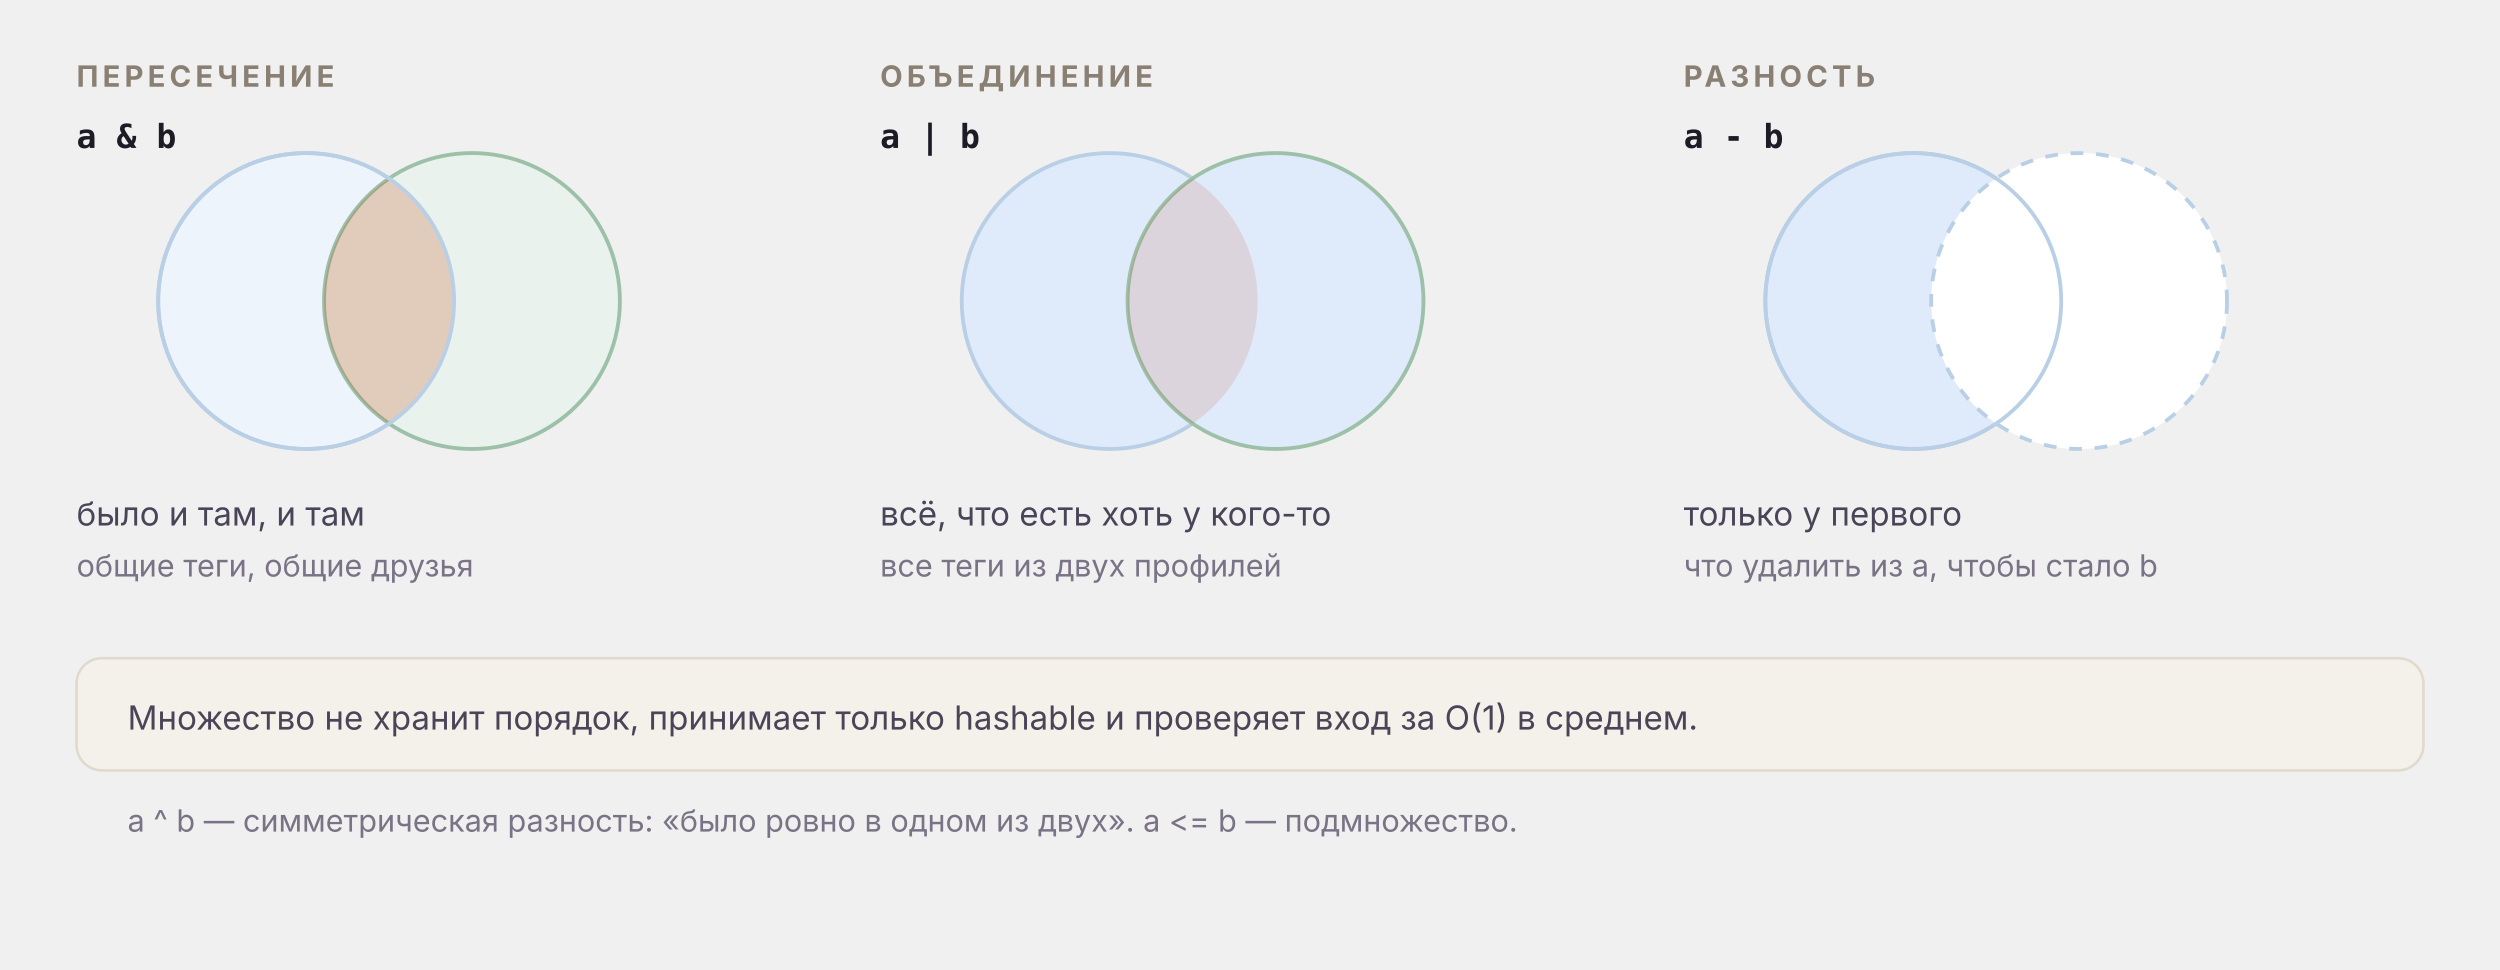
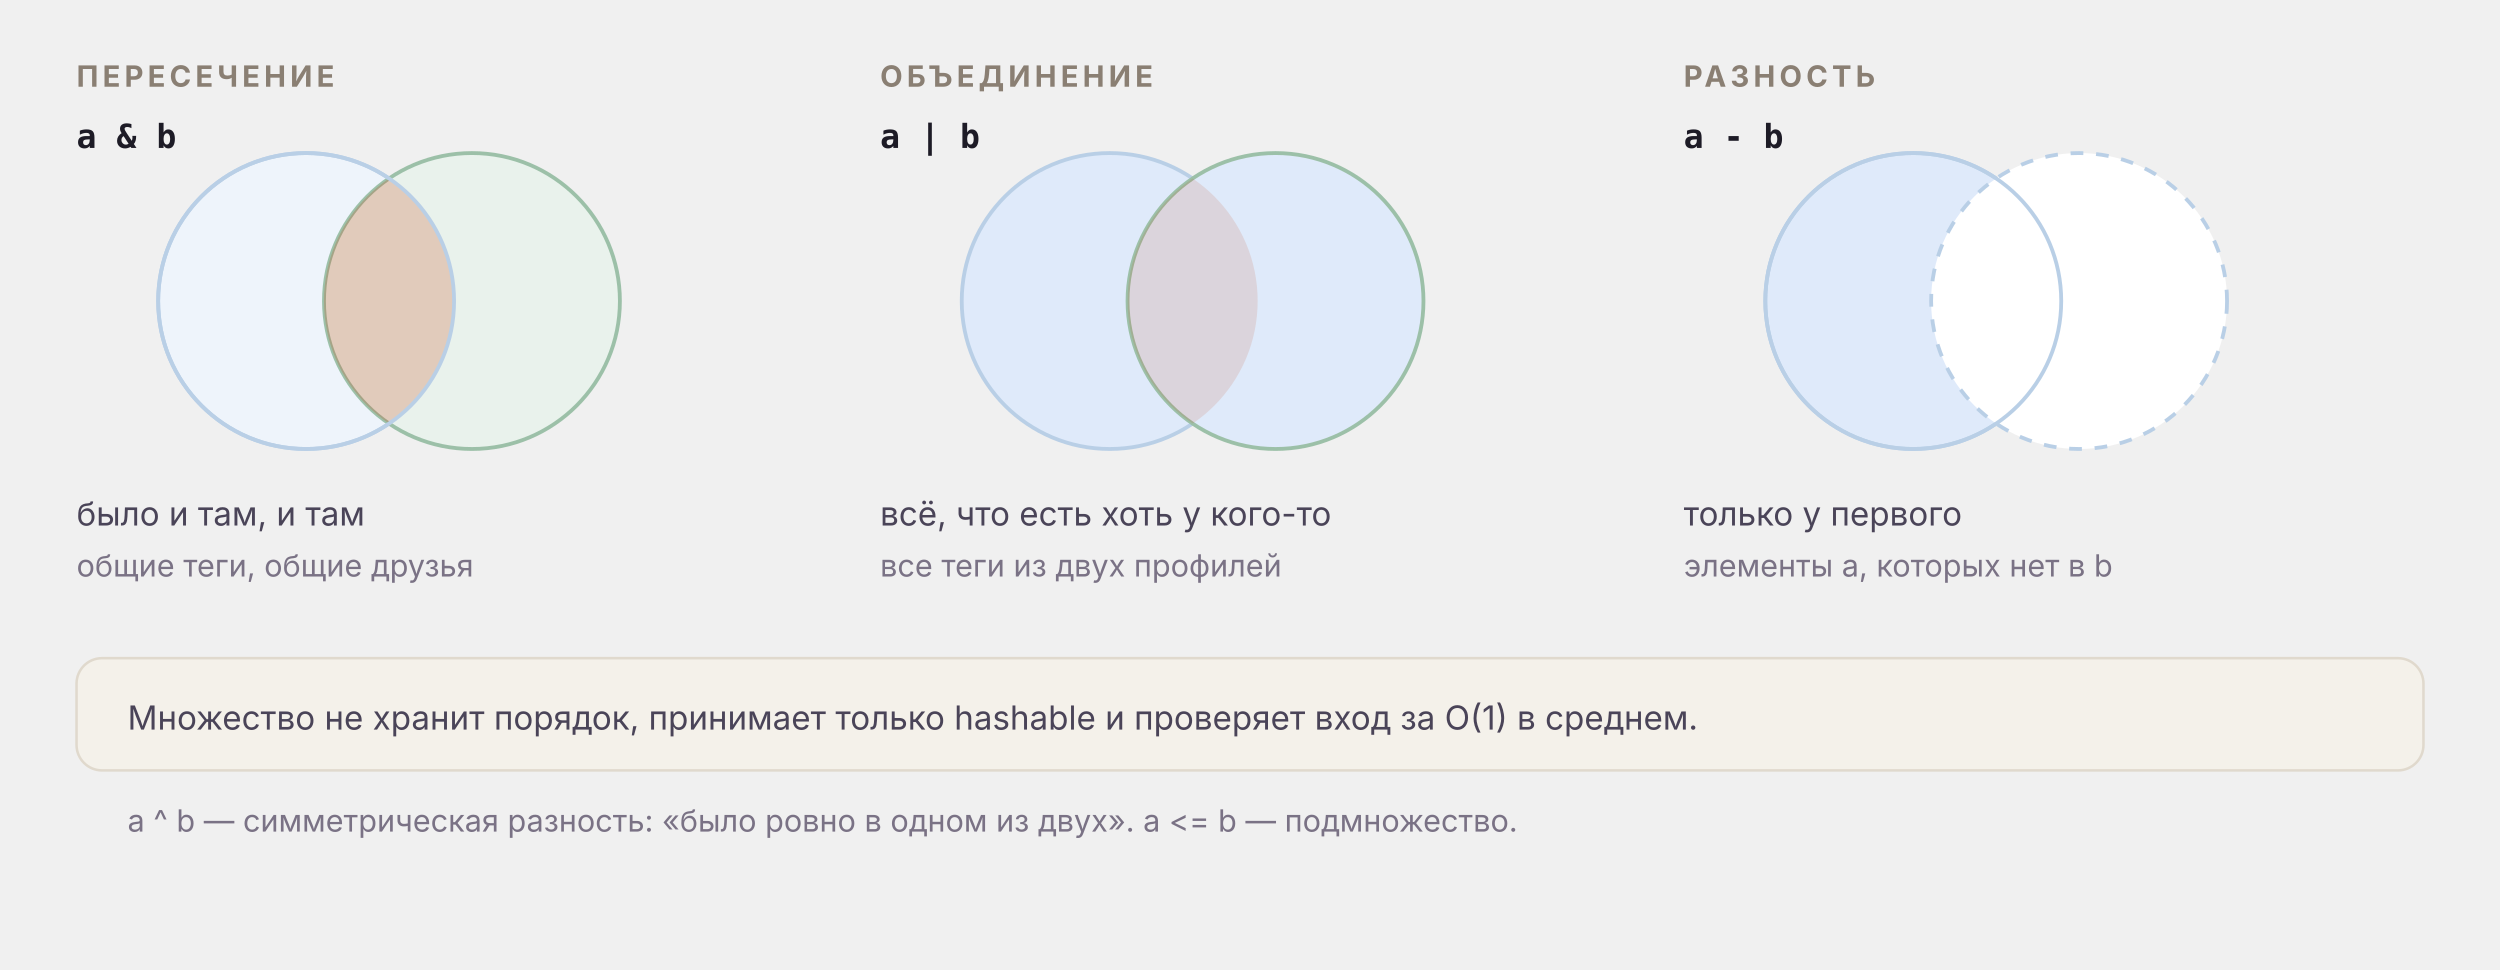
<svg xmlns="http://www.w3.org/2000/svg" viewBox="0 0 980 380" role="img" aria-labelledby="t1 d1">
  <defs>
    <clipPath id="cb1">
      <circle cx="185" cy="118" r="58" />
    </clipPath>
    <clipPath id="cb2">
      <circle cx="500" cy="118" r="58" />
    </clipPath>
    <style>
      .lbl { font: 700 11.5px system-ui, -apple-system, "Segoe UI", sans-serif; fill: #8a7f73; letter-spacing: .14em; }
      .cap { font: 400 13px system-ui, -apple-system, "Segoe UI", sans-serif; fill: #4a4458; }
      .code { font: 700 13px ui-monospace, "SF Mono", Menlo, monospace; fill: #1d1b26; }
      .small { font: 400 12px system-ui, -apple-system, "Segoe UI", sans-serif; fill: #7a7285; }
    </style>
  </defs>
  <text class="lbl" x="30" y="34">ПЕРЕСЕЧЕНИЕ</text>
  <text class="code" x="30" y="58">a &amp; b</text>
  <circle cx="120" cy="118" r="58" fill="#eef4fb" stroke="#b9cfe6" stroke-width="1.5" />
  <circle cx="185" cy="118" r="58" fill="#e9f2ec" stroke="#9cc0a8" stroke-width="1.5" />
  <circle cx="120" cy="118" r="58" fill="#c2410c" opacity=".22" clip-path="url(#cb1)" />
  <circle cx="120" cy="118" r="58" fill="none" stroke="#b9cfe6" stroke-width="1.5" />
  <text class="cap" x="30" y="206">было и там, и там</text>
  <text class="small" x="30" y="226">общие теги, общие друзья</text>
  <text class="lbl" x="345" y="34">ОБЪЕДИНЕНИЕ</text>
  <text class="code" x="345" y="58">a | b</text>
  <circle cx="435" cy="118" r="58" fill="#dfeafa" stroke="#b9cfe6" stroke-width="1.5" />
  <circle cx="500" cy="118" r="58" fill="#dfeafa" stroke="#9cc0a8" stroke-width="1.5" />
  <circle cx="435" cy="118" r="58" fill="#c2410c" opacity=".13" clip-path="url(#cb2)" />
  <text class="cap" x="345" y="206">всё, что есть хоть у кого-то</text>
  <text class="small" x="345" y="226">все теги из двух профилей</text>
  <text class="lbl" x="660" y="34">РАЗНОСТЬ</text>
  <text class="code" x="660" y="58">a - b</text>
  <circle cx="750" cy="118" r="58" fill="#dfeafa" stroke="#b9cfe6" stroke-width="1.5" />
  <circle cx="815" cy="118" r="58" fill="#ffffff" stroke="#b9cfe6" stroke-width="1.5" stroke-dasharray="5 5" />
  <circle cx="750" cy="118" r="58" fill="none" stroke="#b9cfe6" stroke-width="1.5" />
  <text class="cap" x="660" y="206">только у первого</text>
-   <text class="small" x="660" y="226">что удалить из a, чтобы стало b</text>
+   <text class="small" x="660" y="226">элементы a, которых нет в b</text>
  <rect x="30" y="258" width="920" height="44" rx="10" fill="#f4f1ea" stroke="#e0d9cd" />
  <text class="cap" x="50" y="286">Множество не хранит порядок, принимает только hashable и проверяет вход за O(1) в среднем.</text>
  <text class="small" x="50" y="326">a ^ b — симметрическая разность: «было ровно в одном из двух».  a &lt;= b — подмножество.</text>
</svg>
